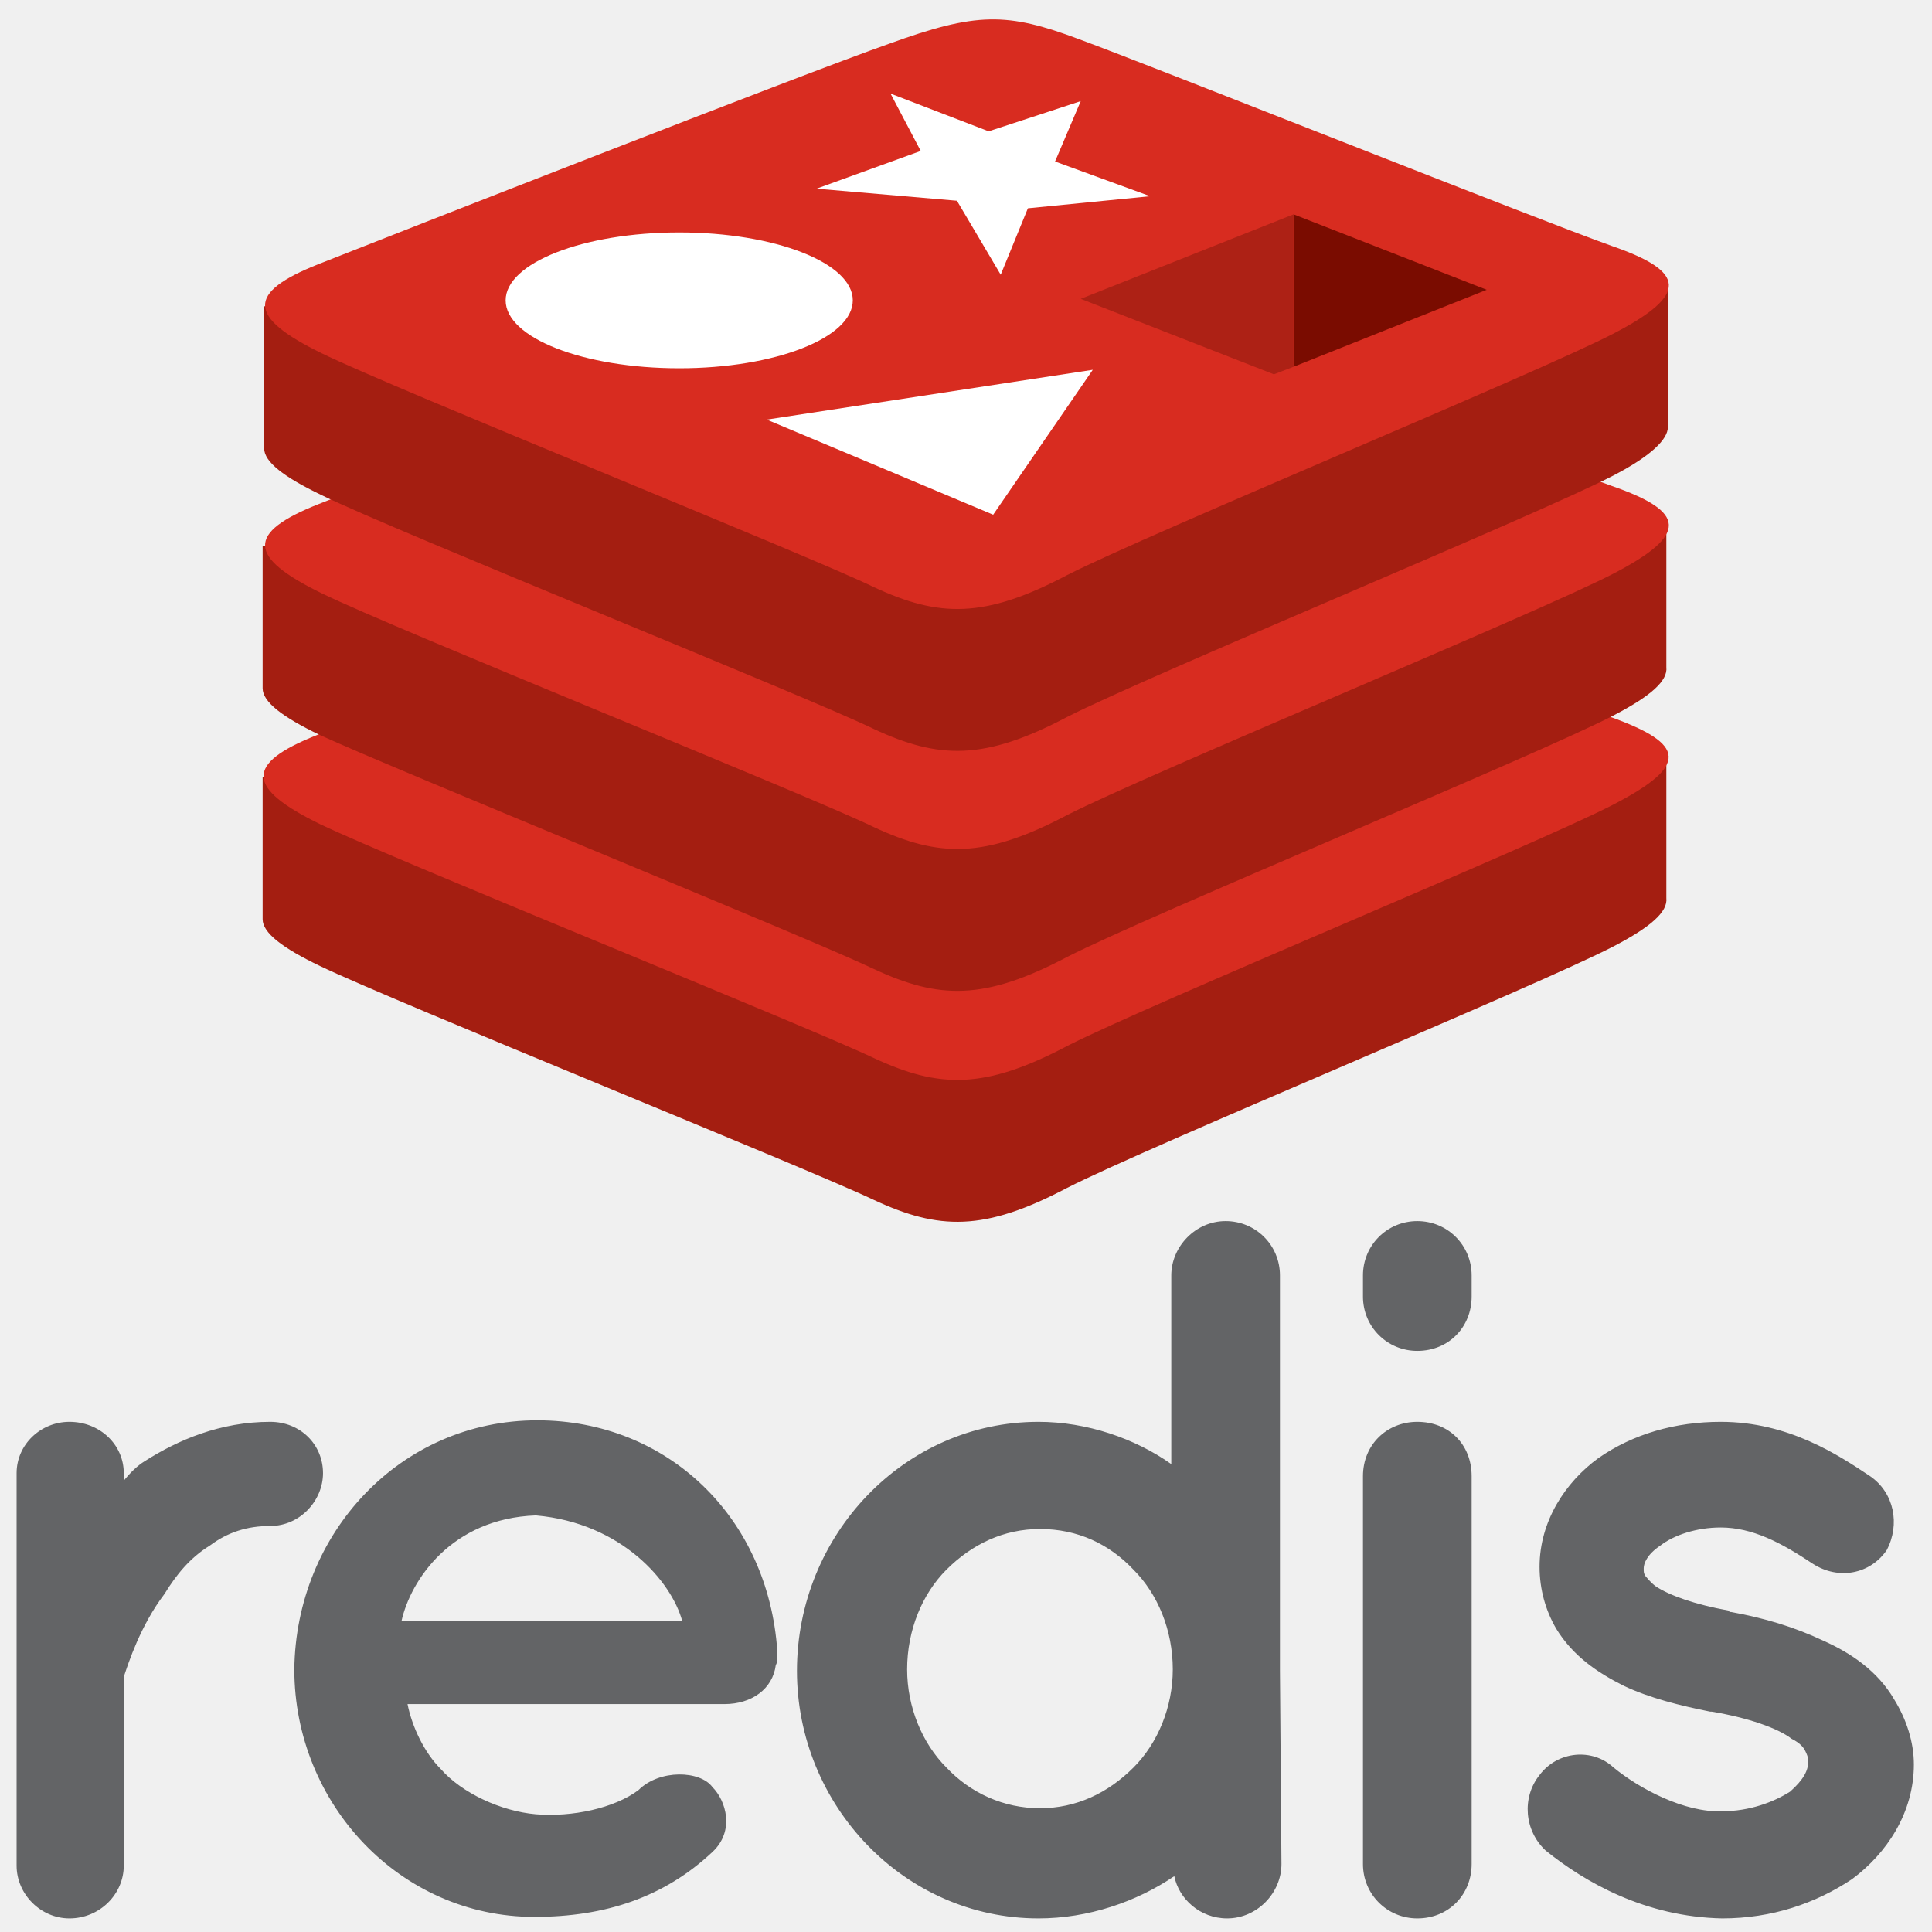
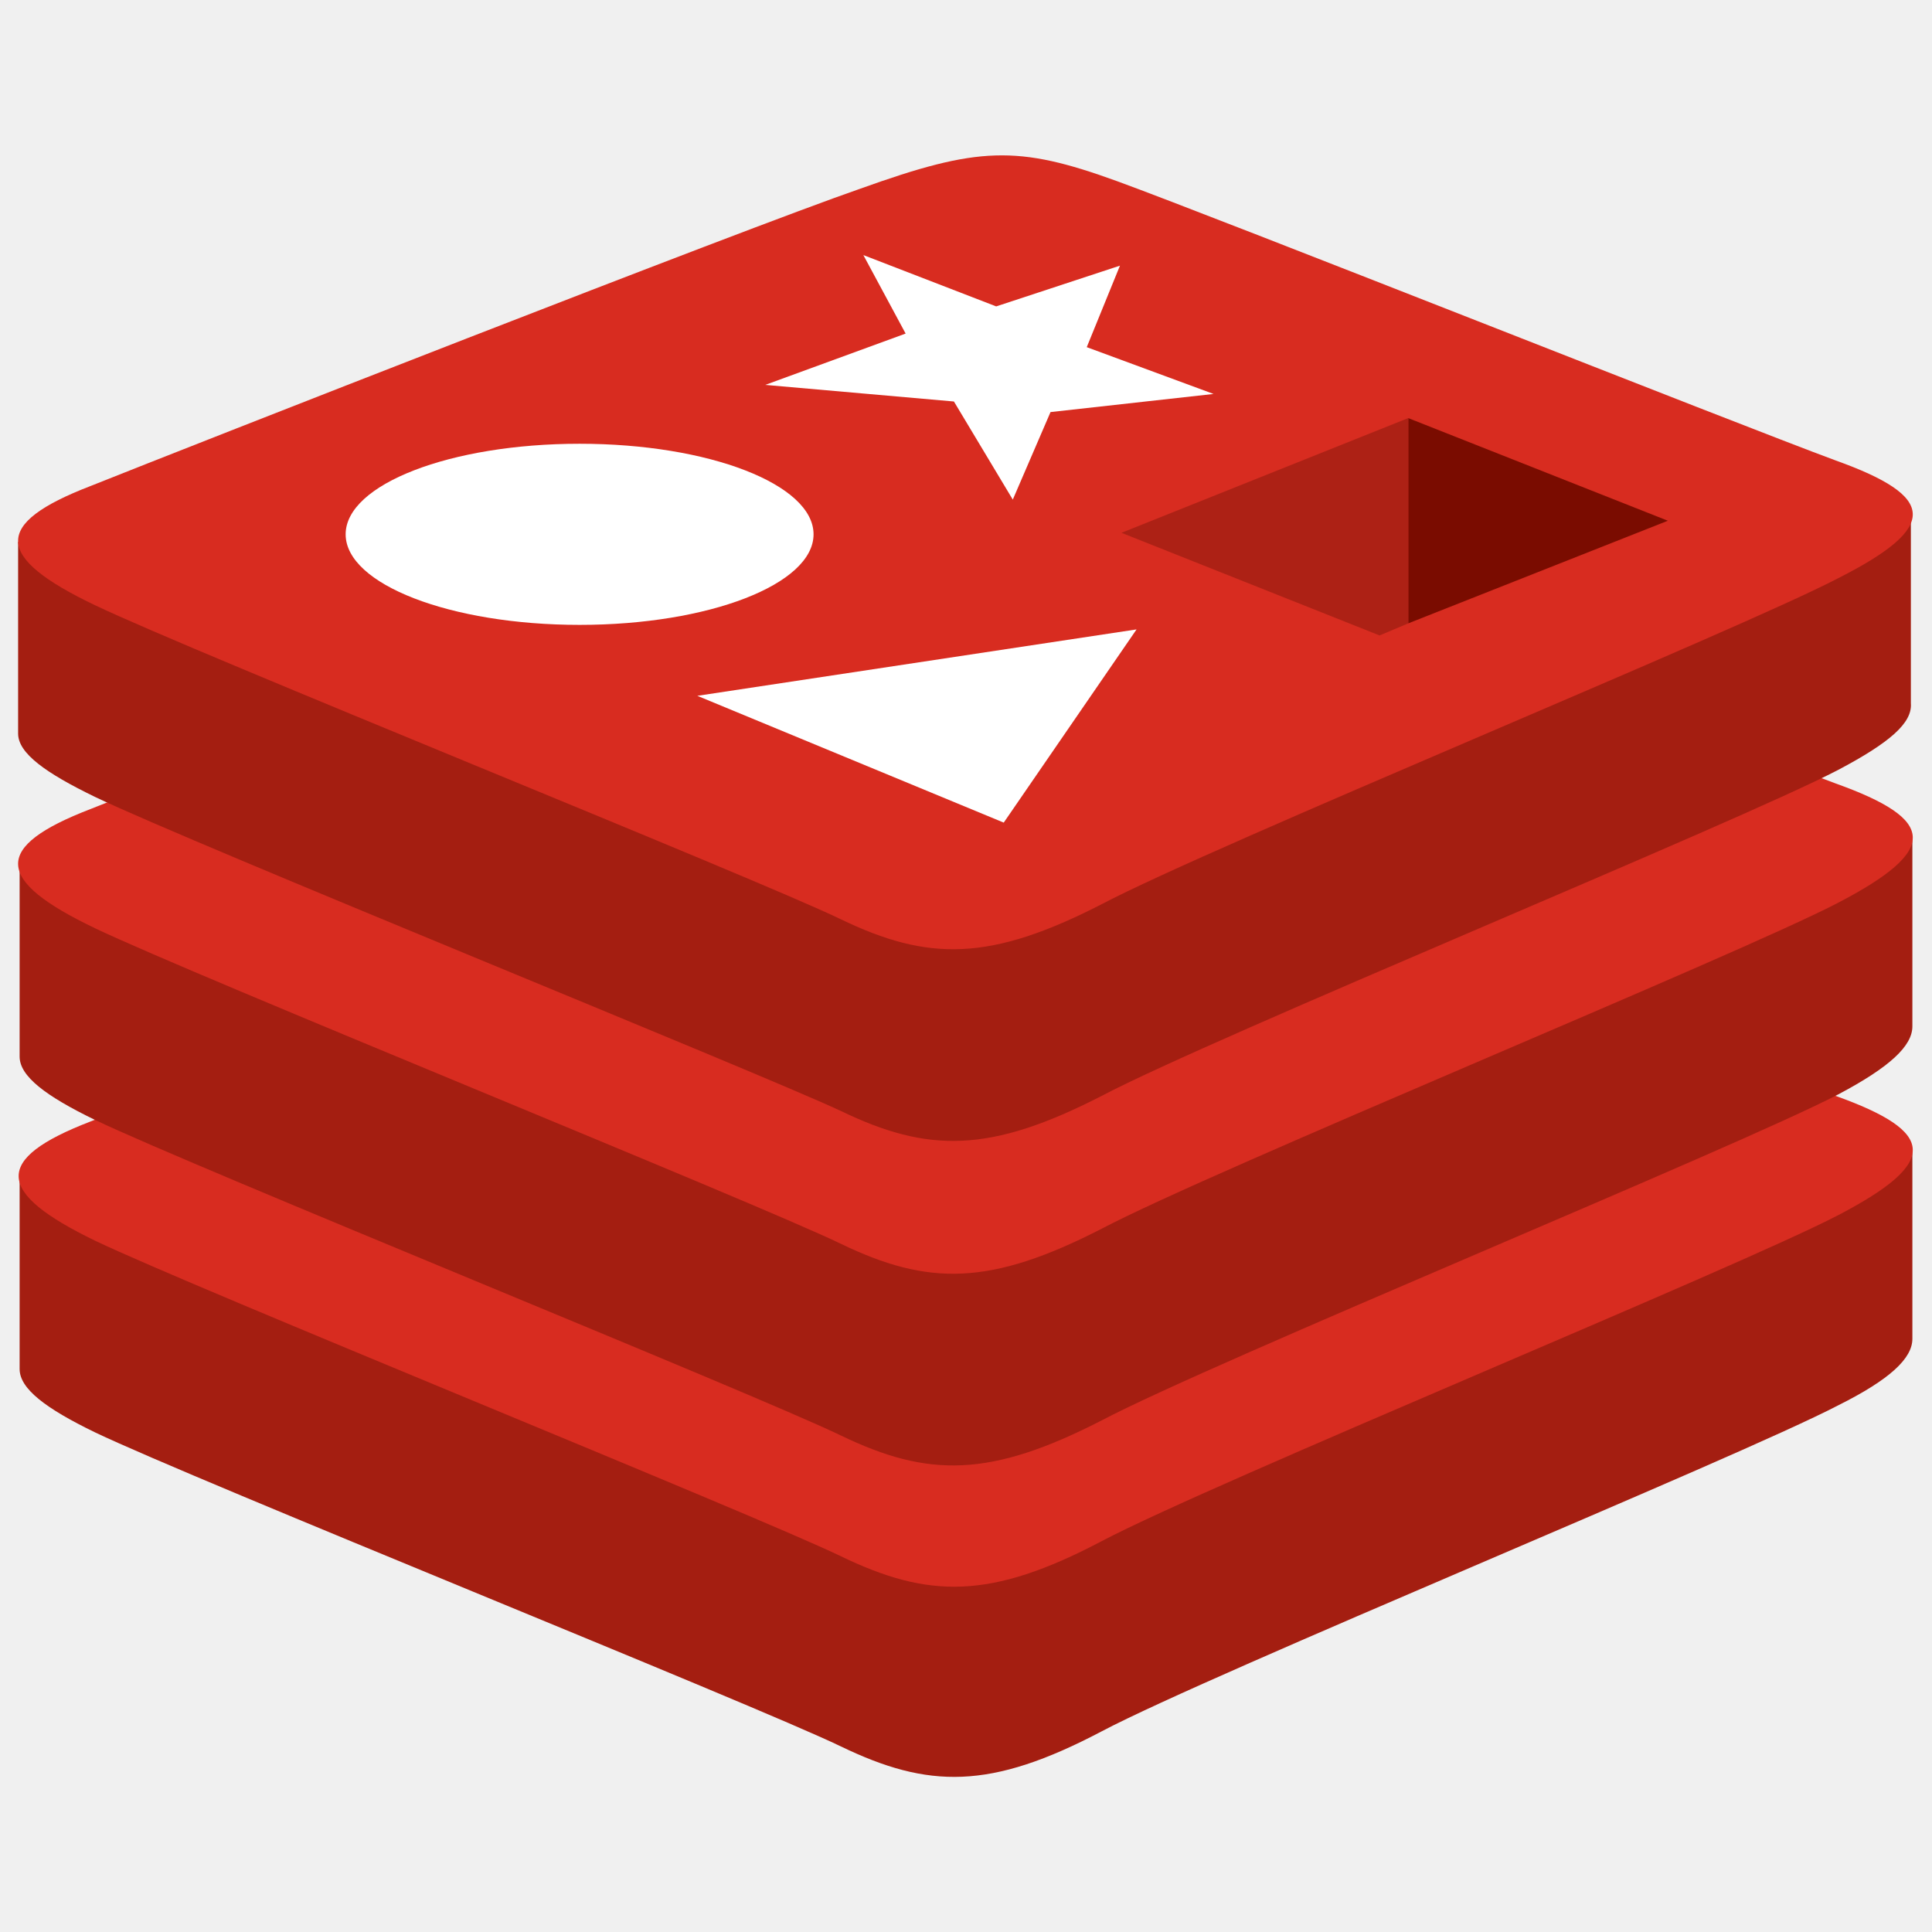
<svg xmlns="http://www.w3.org/2000/svg" viewBox="0 0 128 128">
-   <g>
-     <g fill="#636466">
-       <path d="M21.4 97.6c0 1.8-1.5 3.5-3.5 3.5-1.5 0-2.8.4-4 1.3-1.3.8-2.2 1.9-3 3.2-1.6 2.1-2.4 4.6-2.7 5.5v12.5c0 1.9-1.6 3.5-3.6 3.5-1.9 0-3.5-1.6-3.5-3.5v-26c0-1.9 1.6-3.4 3.5-3.4 2 0 3.6 1.5 3.6 3.4v.5c.4-.5.9-1 1.4-1.3 2.2-1.4 5-2.6 8.3-2.6 2 0 3.5 1.5 3.5 3.4zM19.5 110.6c.1-9 7-16.5 16.1-16.5 8.6 0 15.3 6.4 15.9 15.3v.3c0 .1 0 .5-.1.6-.2 1.6-1.6 2.6-3.4 2.6h-21c.3 1.5 1.1 3.2 2.2 4.3 1.4 1.6 4 2.8 6.3 3 2.4.2 5.2-.4 6.8-1.6 1.4-1.4 4.1-1.3 4.9-.2.9.9 1.5 2.9 0 4.3-3.2 3-7.1 4.3-11.8 4.3-8.9 0-15.9-7.5-15.9-16.4zm7.1-3.2h18.6c-.7-2.6-4-6.5-9.7-7-5.6.2-8.3 4.3-8.9 7zM84.9 123.5c0 1.9-1.6 3.6-3.6 3.6-1.8 0-3.2-1.3-3.5-2.8-2.5 1.7-5.7 2.8-9 2.8-8.9 0-16-7.5-16-16.4 0-9 7.1-16.5 16-16.5 3.2 0 6.4 1.1 8.8 2.8v-12.5c0-1.9 1.6-3.6 3.6-3.6s3.6 1.6 3.6 3.6v26.2l.1 12.8zm-16-22.2c-2.4 0-4.5 1-6.2 2.7-1.6 1.6-2.6 4-2.6 6.6 0 2.5 1 4.9 2.6 6.5 1.6 1.7 3.8 2.7 6.2 2.7 2.4 0 4.5-1 6.2-2.7 1.6-1.6 2.6-4 2.6-6.5 0-2.6-1-5-2.6-6.6-1.6-1.7-3.7-2.7-6.2-2.7zM97.5 85.9c0 2-1.5 3.6-3.6 3.6-2 0-3.6-1.6-3.6-3.6v-1.4c0-2 1.6-3.6 3.6-3.6s3.6 1.6 3.6 3.6v1.4zm0 11.9v25.7c0 2-1.5 3.6-3.6 3.6-2 0-3.6-1.6-3.6-3.6v-25.7c0-2.1 1.6-3.6 3.6-3.6 2.1 0 3.6 1.5 3.6 3.6zM102 117.6c1.2-1.6 3.5-1.8 4.9-.5 1.7 1.4 4.7 3 7.2 2.9 1.8 0 3.4-.6 4.5-1.3.9-.8 1.2-1.4 1.2-2 0-.3-.1-.5-.2-.7-.1-.2-.3-.5-.9-.8-.9-.7-2.9-1.4-5.3-1.8h-.1c-2-.4-4-.9-5.7-1.7-1.8-.9-3.4-2-4.5-3.8-.7-1.2-1.1-2.6-1.1-4.1 0-3 1.7-5.6 3.9-7.2 2.3-1.6 5.1-2.4 8.1-2.4 4.5 0 7.8 2.2 9.9 3.6 1.6 1.1 2 3.2 1.1 4.9-1.1 1.6-3.2 2-4.9.9-2.1-1.4-4-2.4-6.1-2.4-1.6 0-3.1.5-4 1.2-.9.6-1.1 1.2-1.1 1.5 0 .3 0 .3.1.5.1.1.3.4.7.7.9.6 2.6 1.2 4.8 1.6l.1.1h.1c2.2.4 4.2 1 6.1 1.9 1.8.8 3.6 2 4.7 3.9.8 1.3 1.3 2.8 1.3 4.3 0 3.2-1.8 5.9-4.1 7.6-2.4 1.6-5.3 2.6-8.6 2.6-5.1-.1-9.1-2.4-11.7-4.5-1.4-1.3-1.6-3.5-.4-5z" />
-     </g>
-     <path fill="#A41E11" d="M106.9 62.7c-5 2.6-30.7 13.2-36.2 16-5.5 2.9-8.5 2.8-12.8.8-4.4-2.1-31.7-13.1-36.7-15.5-2.5-1.2-3.8-2.2-3.8-3.1v-9.4s35.6-7.8 41.4-9.8c5.8-2.1 7.8-2.1 12.6-.3 4.9 1.8 34.2 7.1 39 8.8v9.3c.1.9-1 1.9-3.5 3.2z" />
-     <path fill="#D82C20" d="M106.9 53.3c-5 2.6-30.7 13.2-36.2 16-5.5 2.9-8.5 2.8-12.8.8-4.4-2.1-31.7-13.1-36.7-15.5-4.9-2.4-5-4-.2-5.9 4.8-1.9 32.1-12.6 37.8-14.6 5.8-2.1 7.8-2.1 12.6-.3 4.9 1.8 30.5 12 35.3 13.7 5 1.8 5.2 3.2.2 5.8z" />
-     <path fill="#A41E11" d="M106.9 47.4c-5 2.6-30.7 13.2-36.2 16-5.5 2.9-8.5 2.8-12.8.8-4.4-2.1-31.7-13.2-36.7-15.5-2.5-1.2-3.8-2.2-3.8-3.1v-9.4s35.6-7.8 41.4-9.8c5.8-2.1 7.8-2.1 12.6-.3 4.9 1.8 34.2 7.1 39 8.8v9.3c.1.9-1 1.9-3.5 3.2z" />
-     <path fill="#D82C20" d="M106.9 38c-5 2.6-30.7 13.2-36.2 16-5.5 2.9-8.5 2.8-12.8.8-4.3-2.1-31.7-13.1-36.6-15.5-4.9-2.4-5-4-.2-5.9 4.8-1.9 32.1-12.6 37.8-14.6 5.8-2.1 7.8-2.1 12.6-.3 4.9 1.8 30.5 12 35.3 13.7 4.9 1.7 5.1 3.2.1 5.8z" />
-     <path fill="#A41E11" d="M106.9 31.5c-5 2.6-30.7 13.2-36.2 16-5.5 2.9-8.5 2.8-12.8.8-4.3-2.1-31.7-13.1-36.6-15.5-2.5-1.2-3.8-2.2-3.8-3.1v-9.4s35.6-7.8 41.4-9.8c5.8-2.1 7.8-2.1 12.6-.3 4.9 1.8 34.2 7.1 39 8.8v9.3c0 .8-1.1 1.9-3.6 3.2z" />
-     <path fill="#D82C20" d="M106.9 22.1c-5 2.6-30.7 13.2-36.2 16-5.5 2.9-8.5 2.8-12.8.8-4.3-2.1-31.7-13.1-36.6-15.5s-5-4-.2-5.9c4.8-1.9 32.1-12.6 37.8-14.6 5.8-2.1 7.8-2.1 12.6-.3 4.9 1.8 30.5 12 35.3 13.7 4.9 1.7 5.1 3.2.1 5.8z" />
-     <path fill="#fff" d="M76.2 13l-8.1.8-1.8 4.4-2.9-4.9-9.3-.8 6.9-2.5-2-3.8 6.5 2.5 6.1-2-1.7 4zM65.8 34.1l-15-6.3 21.6-3.3z" />
-     <ellipse fill="#fff" cx="45" cy="19.9" rx="11.5" ry="4.5" />
-     <path fill="#7A0C00" d="M85.7 14.2l12.8 5-12.8 5.1z" />
-     <path fill="#AD2115" d="M71.6 19.8l14.1-5.6v10.1l-1.3.5z" />
-   </g>
+   <path fill="#A41E11" d="M121.8 93.1c-6.7 3.5-41.4 17.7-48.8 21.6-7.4 3.9-11.5 3.8-17.3 1S13 98.1 6.3 94.9c-3.3-1.6-5-2.9-5-4.2V78s48-10.5 55.8-13.2c7.8-2.8 10.4-2.9 17-.5s46.1 9.5 52.6 11.9v12.5c0 1.3-1.5 2.7-4.9 4.4z" />
+   <path fill="#D82C20" d="M121.8 80.5C115.1 84 80.4 98.2 73 102.1c-7.4 3.9-11.5 3.8-17.3 1-5.8-2.8-42.7-17.7-49.4-20.9C-.3 79-.5 76.8 6 74.3c6.5-2.6 43.2-17 51-19.7 7.8-2.8 10.4-2.9 17-.5s41.1 16.1 47.6 18.5c6.7 2.4 6.9 4.4.2 7.9z" />
+   <path fill="#A41E11" d="M121.8 72.5C115.1 76 80.4 90.2 73 94.1c-7.4 3.8-11.5 3.8-17.3 1C49.9 92.3 13 77.4 6.3 74.2c-3.3-1.6-5-2.9-5-4.2V57.3s48-10.5 55.8-13.2c7.8-2.8 10.4-2.9 17-.5s46.1 9.5 52.6 11.9V68c0 1.3-1.5 2.7-4.9 4.5z" />
+   <path fill="#D82C20" d="M121.8 59.8c-6.7 3.5-41.4 17.7-48.8 21.6-7.4 3.8-11.5 3.8-17.3 1C49.9 79.6 13 64.7 6.3 61.5s-6.8-5.4-.3-7.9c6.5-2.6 43.2-17 51-19.7 7.8-2.8 10.4-2.9 17-.5s41.1 16.1 47.6 18.5c6.7 2.4 6.9 4.4.2 7.9z" />
+   <path fill="#A41E11" d="M121.8 51c-6.7 3.5-41.4 17.7-48.8 21.6-7.4 3.8-11.5 3.8-17.3 1C49.9 70.9 13 56 6.3 52.8c-3.3-1.6-5.1-2.9-5.1-4.2V35.9s48-10.5 55.8-13.2c7.8-2.8 10.4-2.9 17-.5s46.1 9.5 52.6 11.9v12.5c.1 1.3-1.4 2.6-4.8 4.4z" />
+   <path fill="#D82C20" d="M121.8 38.3C115.1 41.8 80.4 56 73 59.9c-7.4 3.8-11.5 3.8-17.3 1S13 43.3 6.3 40.1s-6.8-5.4-.3-7.9c6.5-2.6 43.2-17 51-19.7 7.8-2.8 10.4-2.9 17-.5s41.1 16.1 47.6 18.5c6.7 2.4 6.9 4.4.2 7.8z" />
+   <path fill="#fff" d="M80.4 26.1l-10.8 1.2-2.5 5.8-3.9-6.5-12.5-1.1 9.3-3.4-2.8-5.2 8.8 3.4 8.2-2.7L72 23zM66.5 54.5l-20.3-8.4 29.1-4.4z" />
+   <ellipse fill="#fff" cx="38.4" cy="35.4" rx="15.5" ry="6" />
+   <path fill="#7A0C00" d="M93.3 27.7l17.2 6.8-17.2 6.8z" />
+   <path fill="#AD2115" d="M74.3 35.3l19-7.6v13.6l-1.9.8z" />
</svg>
